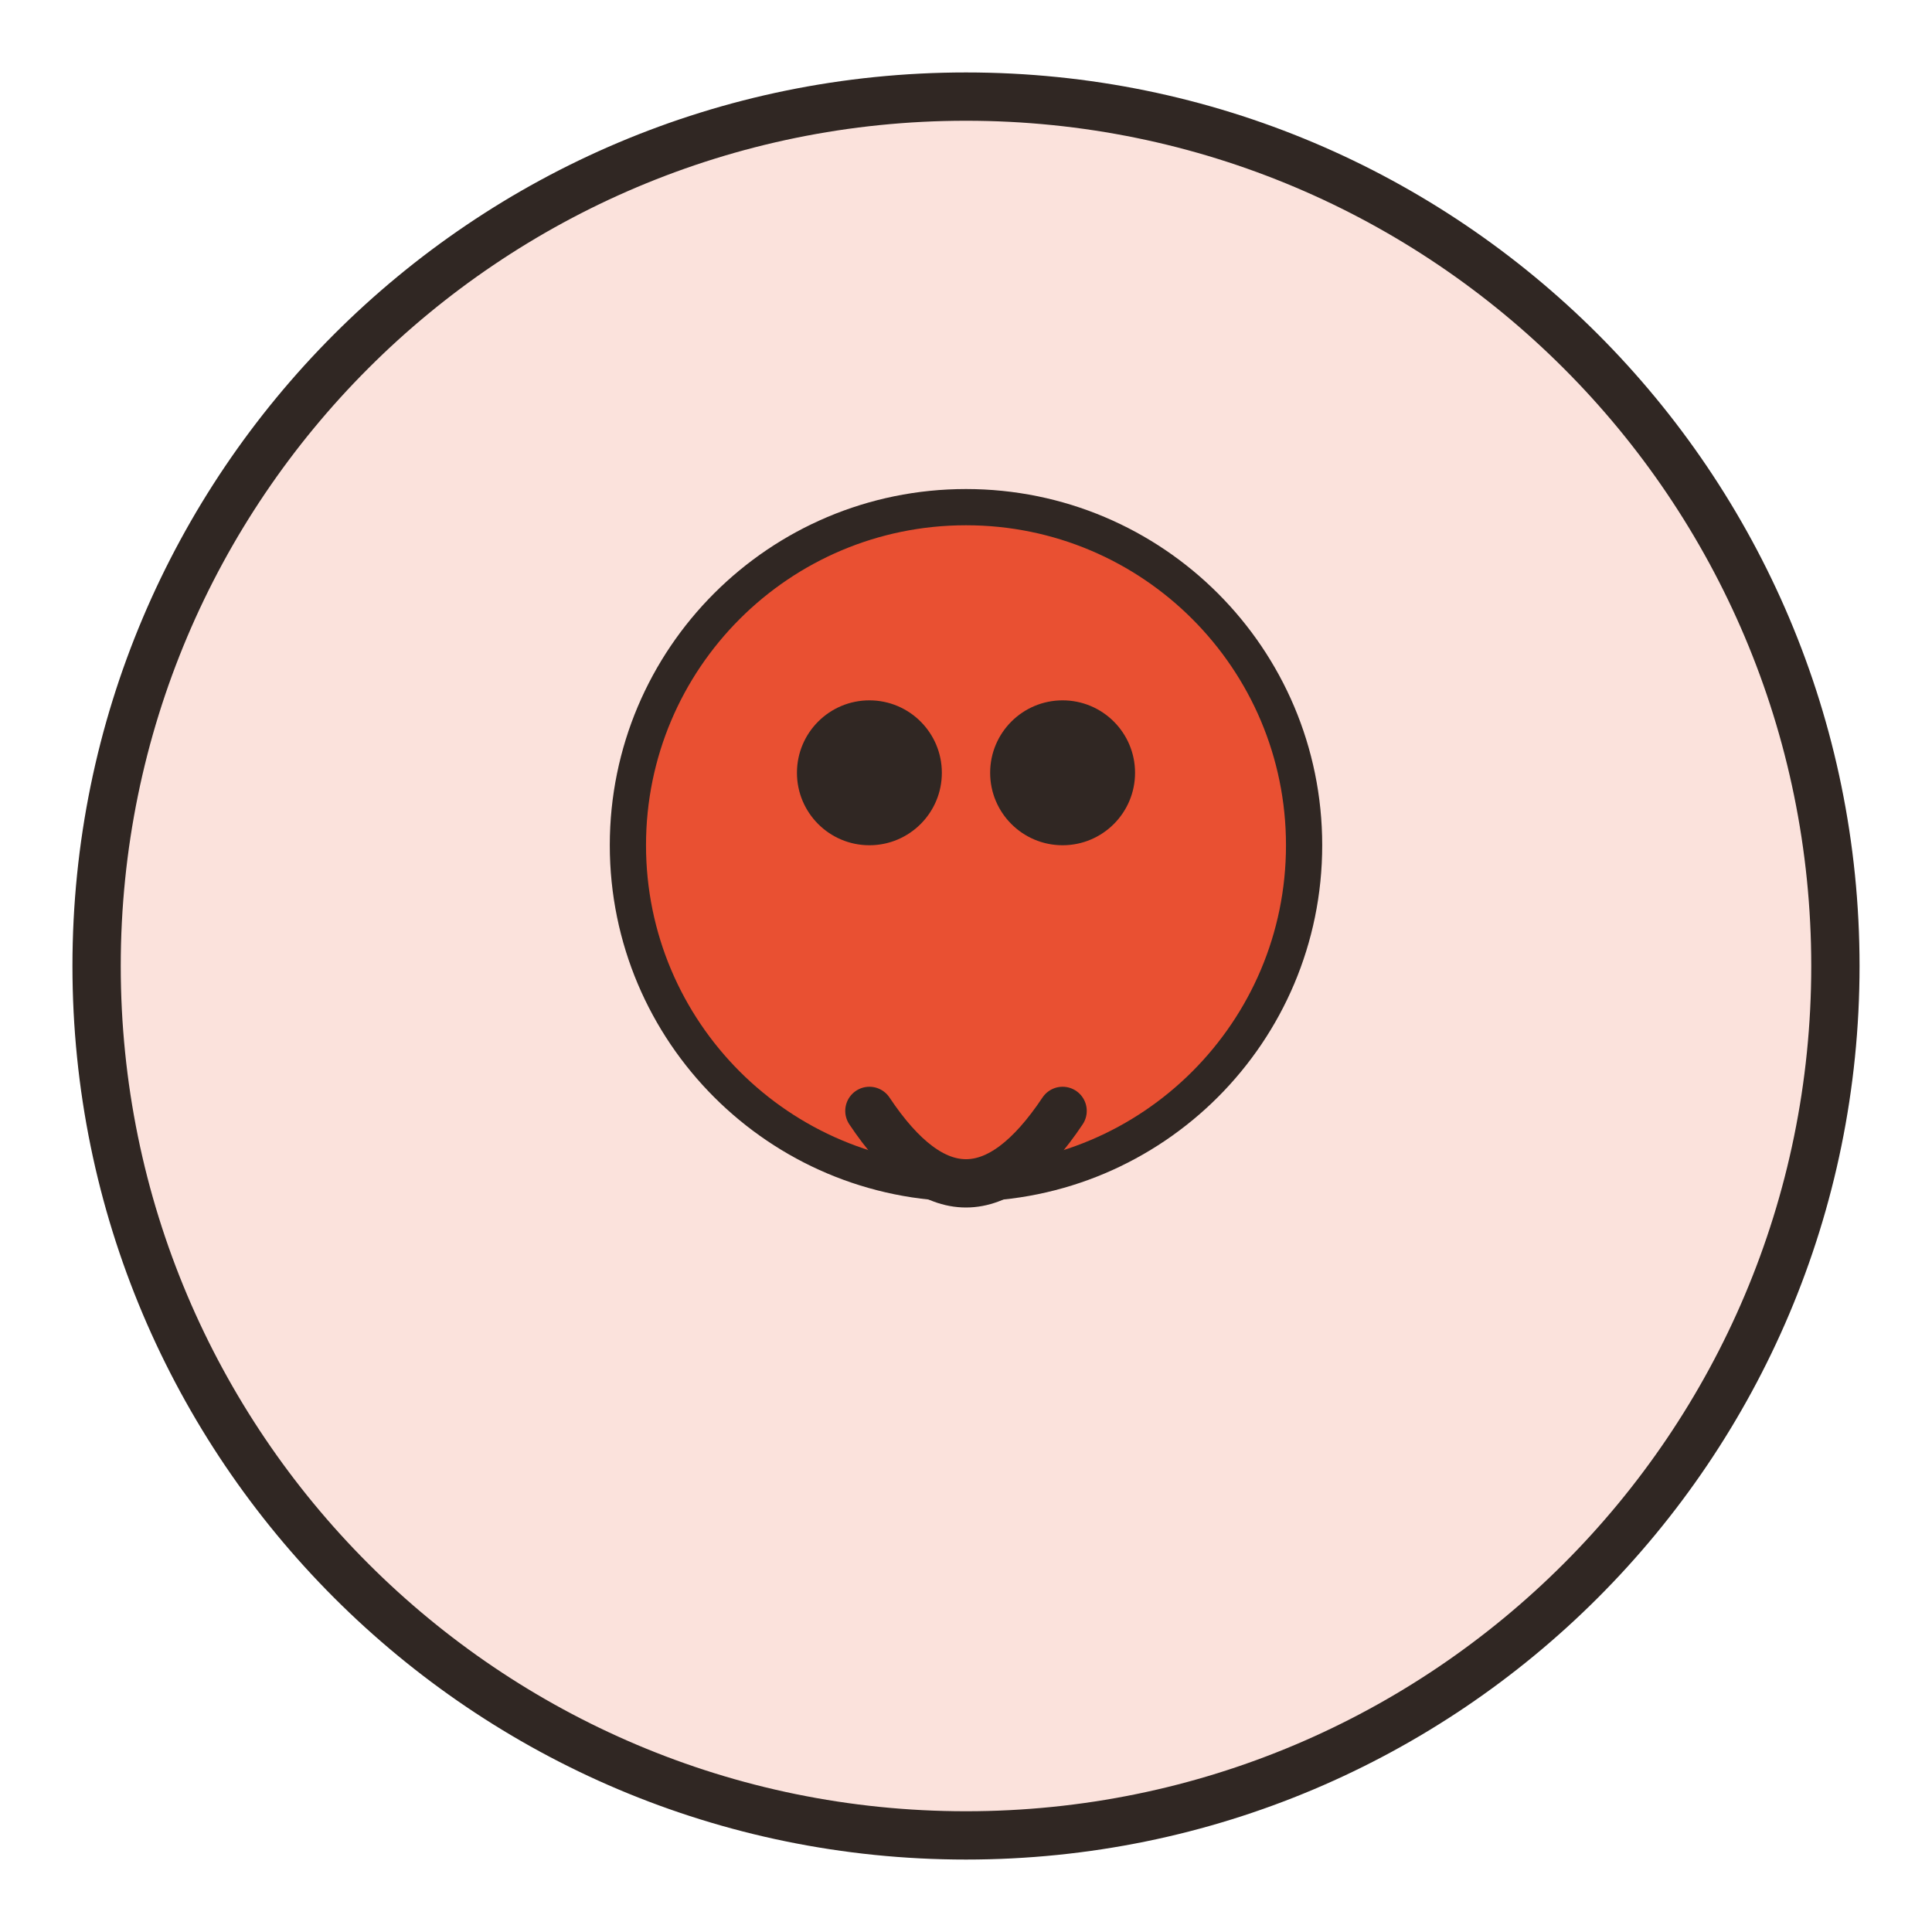
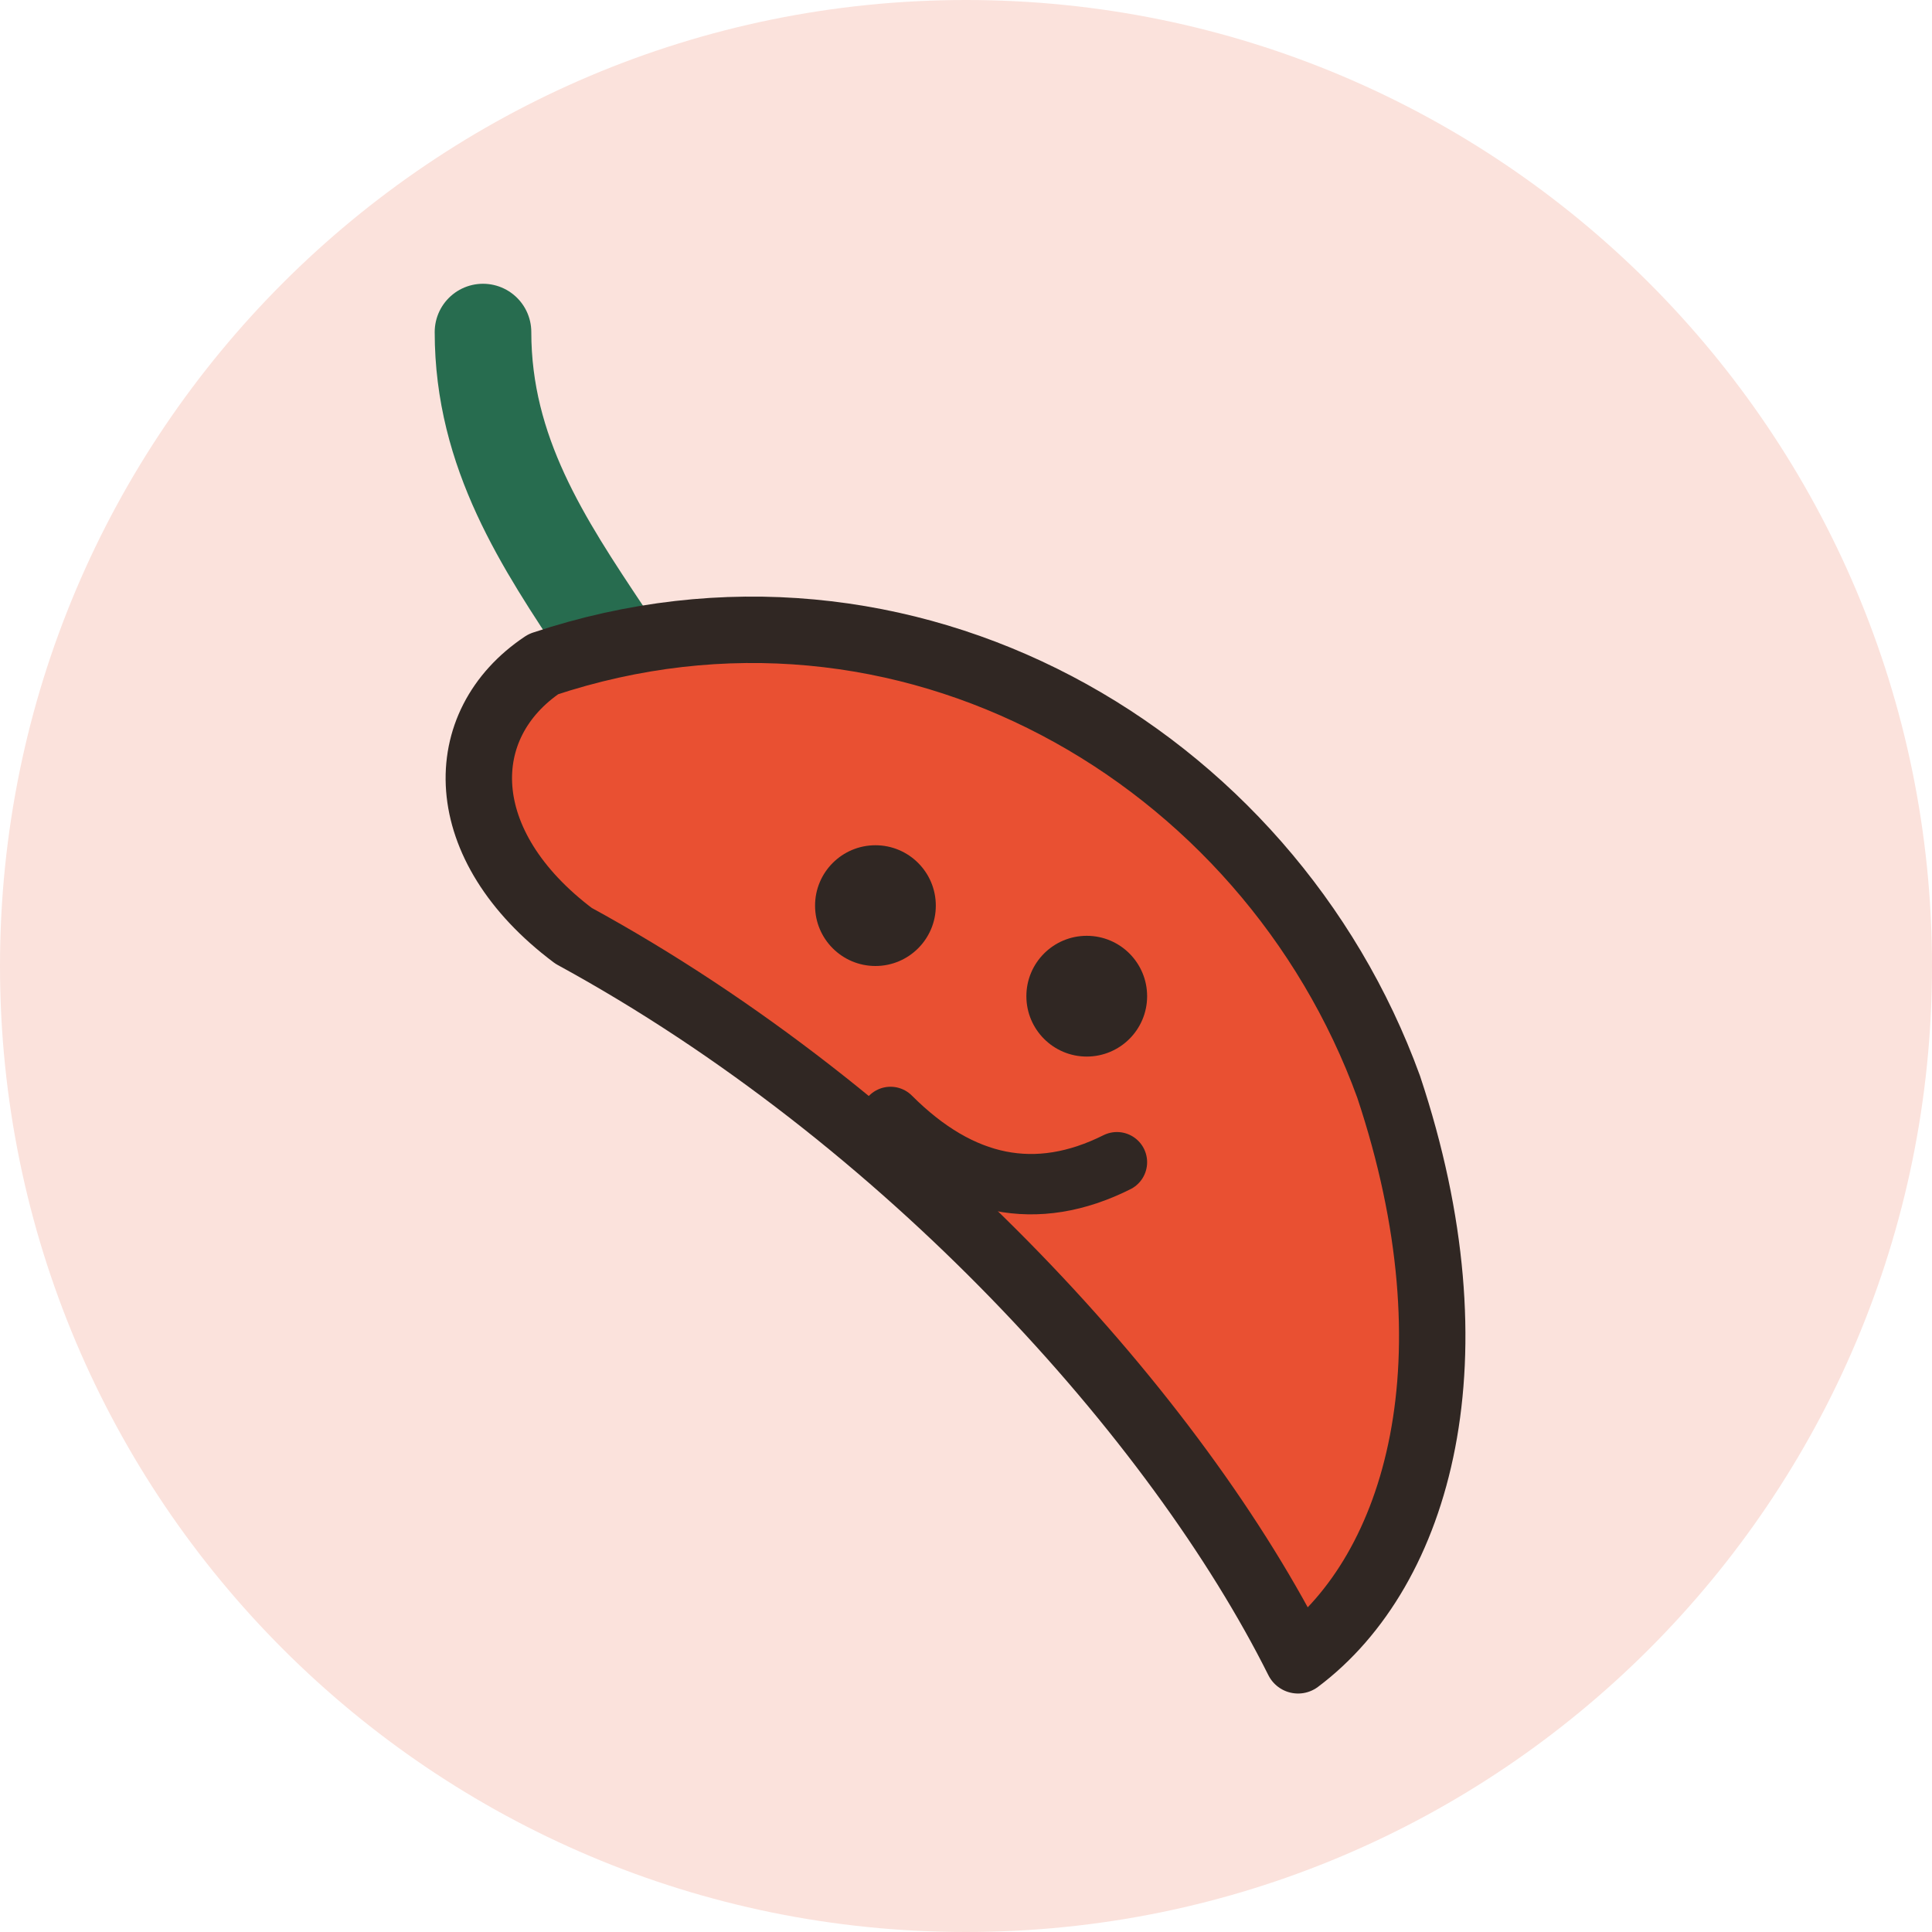
- <svg xmlns="http://www.w3.org/2000/svg" viewBox="0 0 80 80">
-   <circle cx="40" cy="40" r="36" fill="#FBE2DC" stroke="#302723" stroke-width="2" />
-   <circle cx="40" cy="35" r="14" fill="#E95032" stroke="#302723" stroke-width="1.5" />
-   <circle cx="36" cy="32" r="3" fill="#302723" />
-   <circle cx="44" cy="32" r="3" fill="#302723" />
-   <path d="M 36 46 Q 40 52 44 46" stroke="#302723" stroke-width="2" fill="none" stroke-linecap="round" />
+ <svg xmlns="http://www.w3.org/2000/svg" viewBox="0 0 64 64">
+   <circle cx="32" cy="32" r="32" fill="#FBE2DC" />
+   <path d="M20 21 C18 18 16 15 16 11" stroke="#276C4F" stroke-width="3.2" fill="none" stroke-linecap="round" />
+   <path d="M18 22 C30 18 42 25 46 36 C49 45 47 52 43 55 C39 47 30 37 19 31 C15 28 15 24 18 22 Z" fill="#E95032" stroke="#302723" stroke-width="2.2" stroke-linejoin="round" />
+   <circle cx="29" cy="30" r="2" fill="#302723" />
+   <circle cx="36" cy="33" r="2" fill="#302723" />
+   <path d="M29.5 37 Q33 40.5 37 38.5" stroke="#302723" stroke-width="2" fill="none" stroke-linecap="round" />
</svg>
